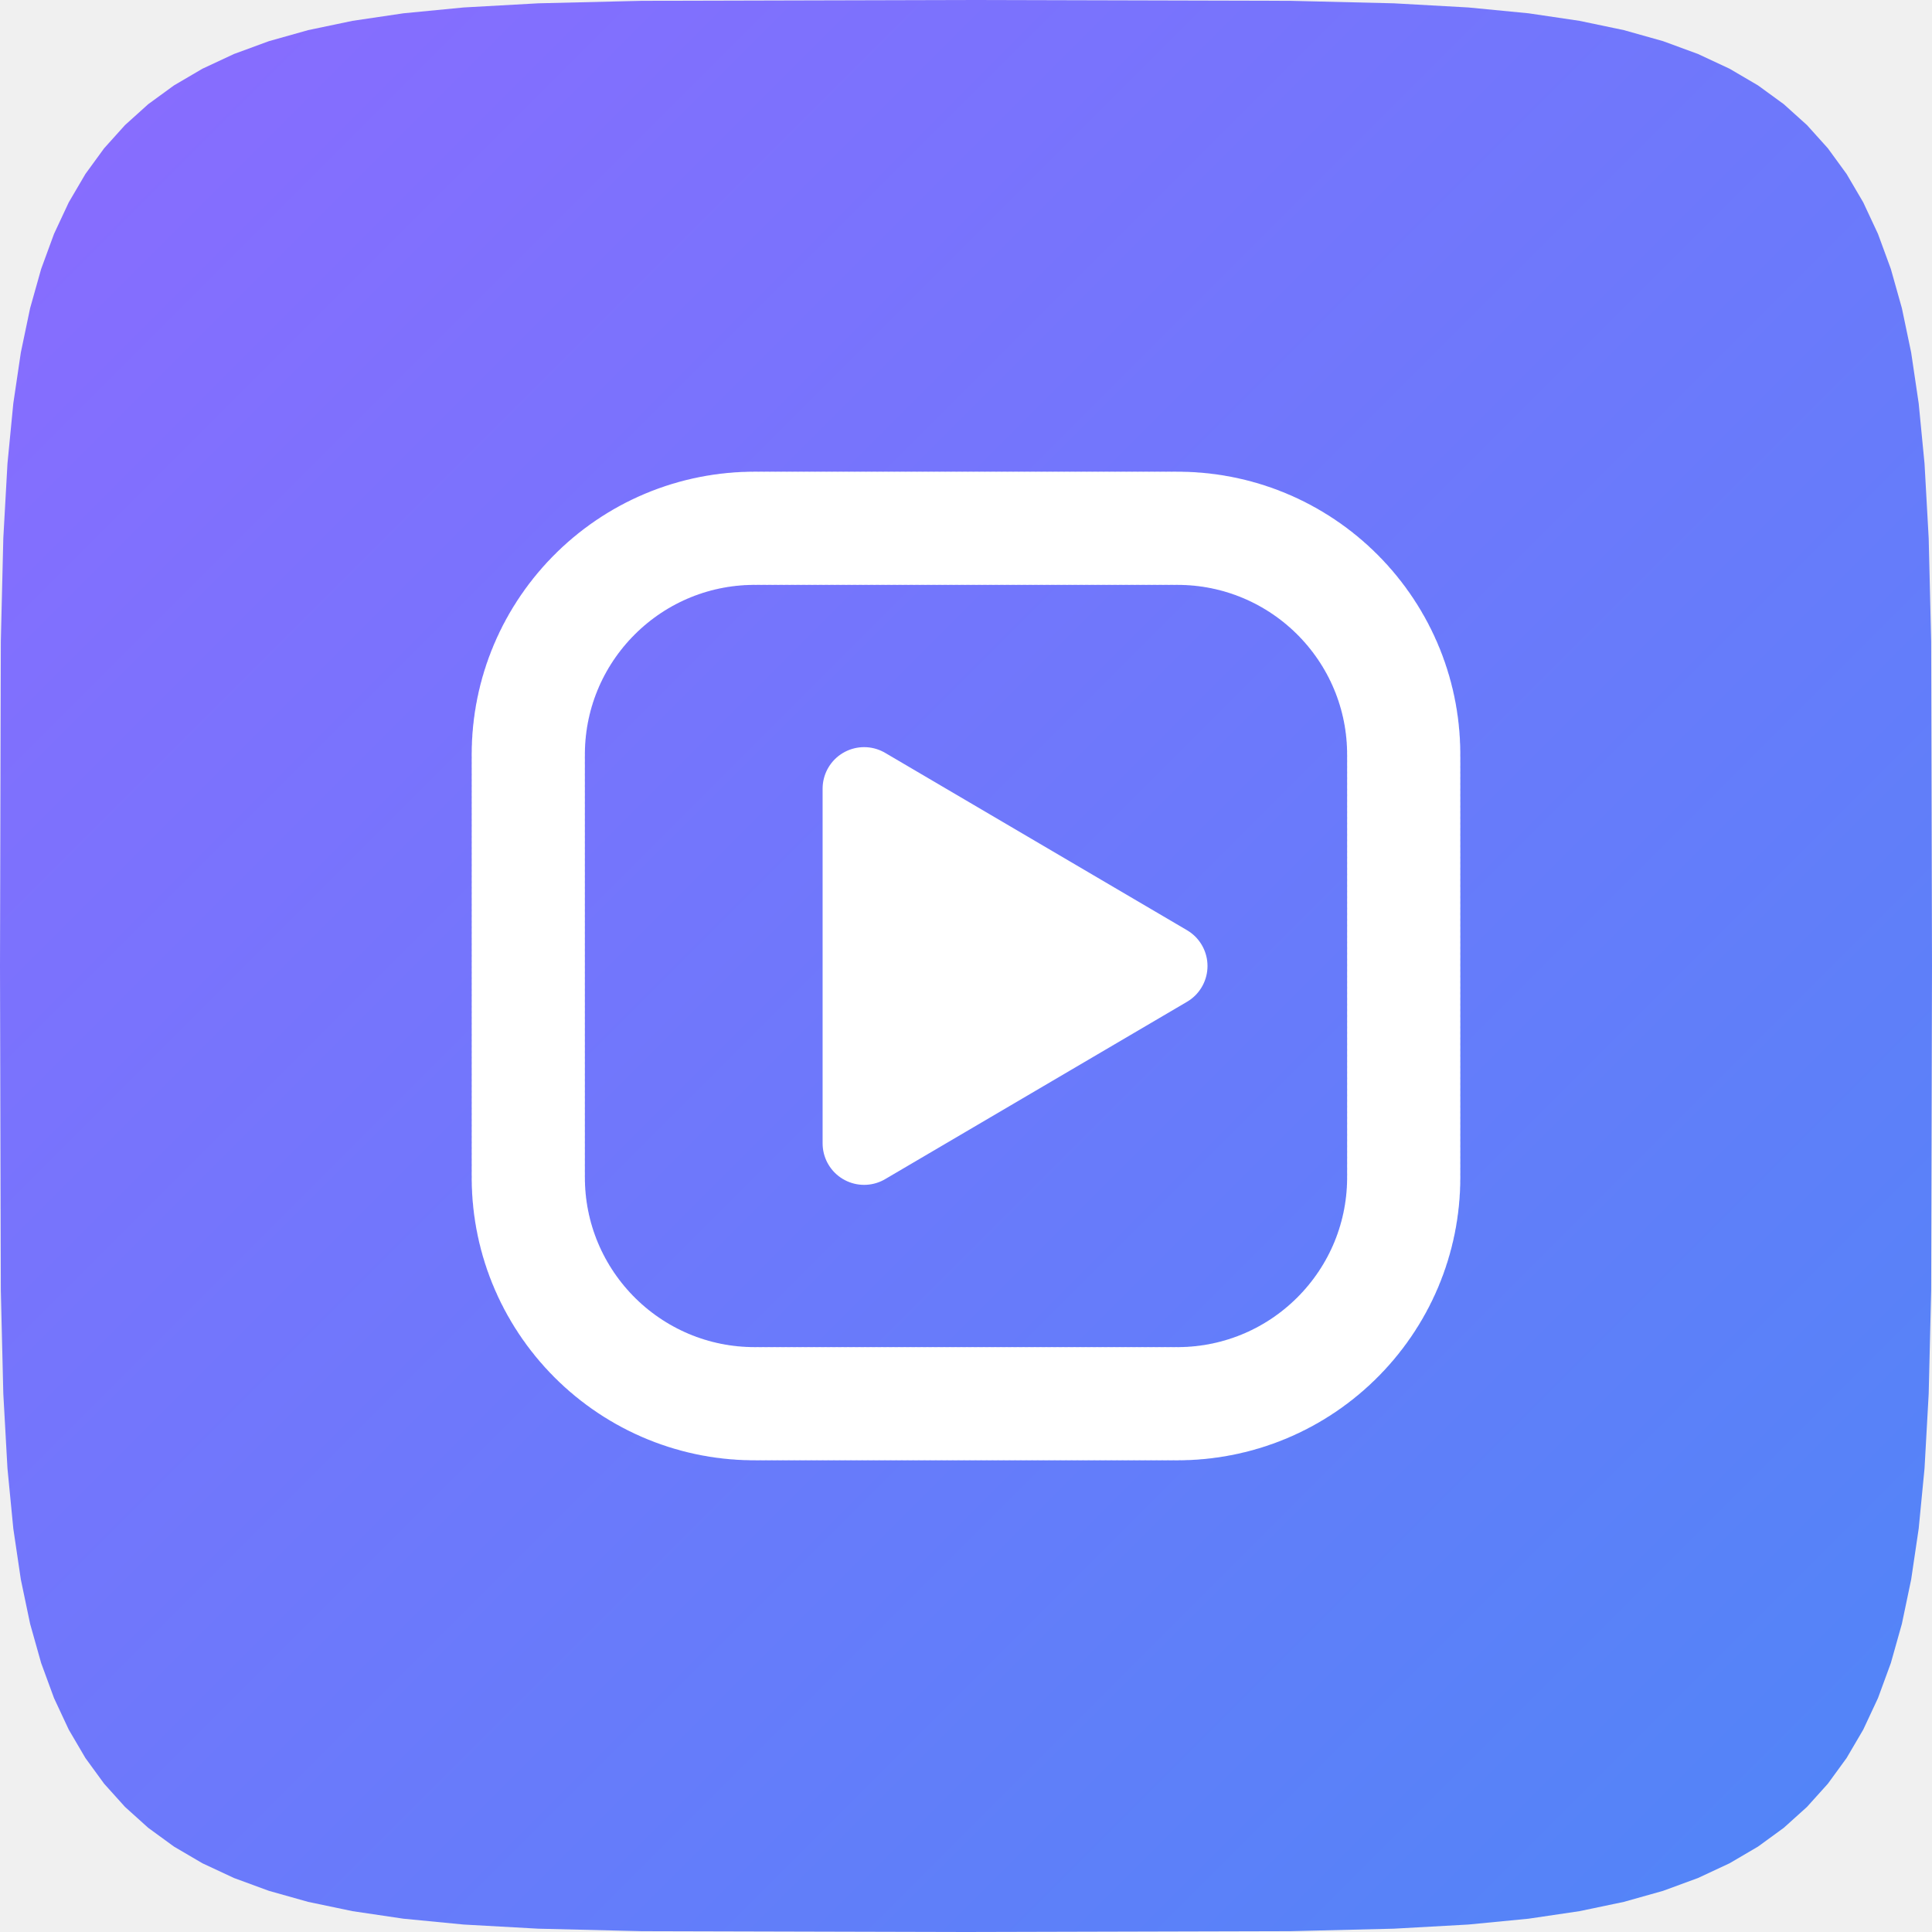
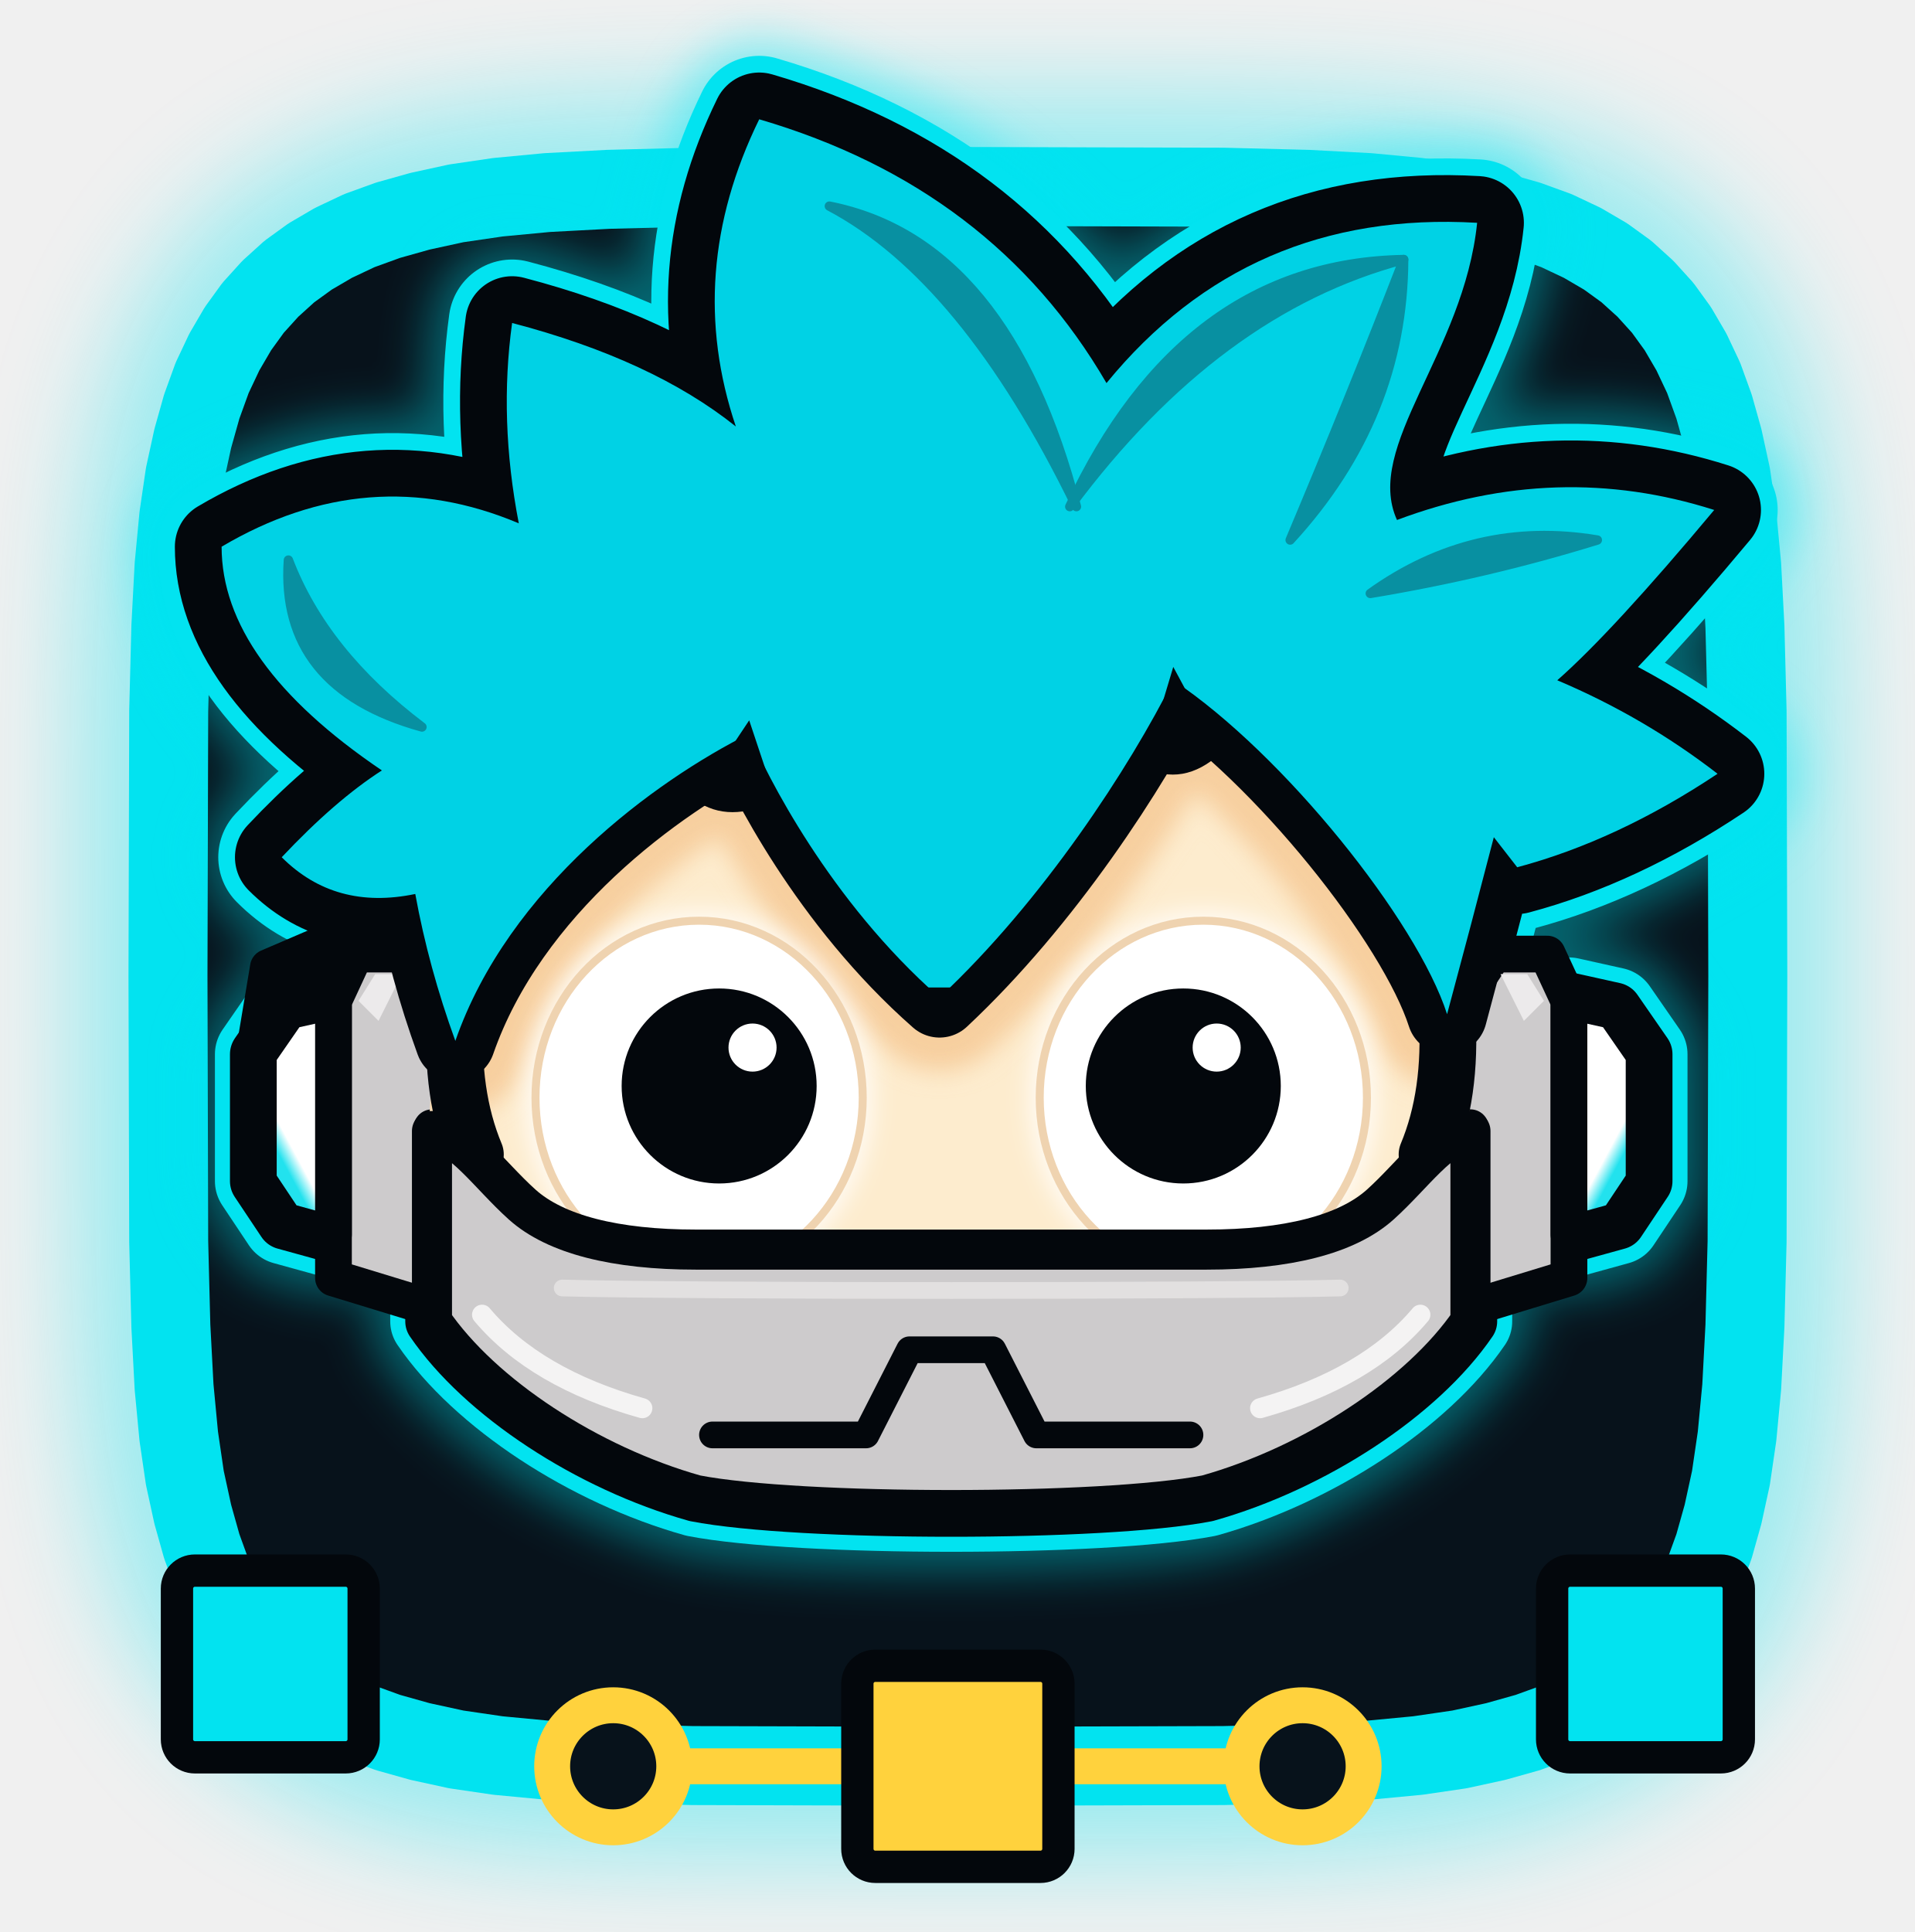
- <svg xmlns="http://www.w3.org/2000/svg" viewBox="0 0 1024 1024" width="1024" height="1024">
+ <svg xmlns="http://www.w3.org/2000/svg" xmlns:xlink="http://www.w3.org/1999/xlink" viewBox="237 230 546 551" width="546" height="551">
  <defs>
-     <clipPath id="ni-cut-round-netsuicon">
-       <path d="M1024 512L1023.561 683.992L1022.243 738.751L1020.042 778.296L1016.949 810.173L1012.953 837.169L1008.039 860.663L1002.188 881.447L995.373 900.023L987.563 916.73L978.72 931.806L968.794 945.426L957.722 957.722L945.426 968.794L931.806 978.72L916.73 987.563L900.023 995.373L881.447 1002.188L860.663 1008.039L837.169 1012.953L810.173 1016.949L778.296 1020.042L738.751 1022.243L683.992 1023.561L512 1024L340.008 1023.561L285.249 1022.243L245.704 1020.042L213.827 1016.949L186.831 1012.953L163.337 1008.039L142.553 1002.188L123.977 995.373L107.27 987.563L92.194 978.72L78.574 968.794L66.278 957.722L55.206 945.426L45.28 931.806L36.437 916.73L28.627 900.023L21.812 881.447L15.961 860.663L11.047 837.169L7.051 810.173L3.958 778.296L1.757 738.751L0.439 683.992L0 512L0.439 340.008L1.757 285.249L3.958 245.704L7.051 213.827L11.047 186.831L15.961 163.337L21.812 142.553L28.627 123.977L36.437 107.27L45.28 92.194L55.206 78.574L66.278 66.278L78.574 55.206L92.194 45.28L107.27 36.437L123.977 28.627L142.553 21.812L163.337 15.961L186.831 11.047L213.827 7.051L245.704 3.958L285.249 1.757L340.008 0.439L512 0L683.992 0.439L738.751 1.757L778.296 3.958L810.173 7.051L837.169 11.047L860.663 15.961L881.447 21.812L900.023 28.627L916.73 36.437L931.806 45.28L945.426 55.206L957.722 66.278L968.794 78.574L978.72 92.194L987.563 107.27L995.373 123.977L1002.188 142.553L1008.039 163.337L1012.953 186.831L1016.949 213.827L1020.042 245.704L1022.243 285.249L1023.561 340.008Z" />
+     <linearGradient id="bg-grad" x1="0" y1="0" x2="0" y2="1">
+       <stop offset="0" stop-color="#11222e" />
+       <stop offset="1" stop-color="#05090e" />
+     </linearGradient>
+     <filter id="halo" x="-50%" y="-50%" width="200%" height="200%">
+       <feGaussianBlur stdDeviation="14" />
+     </filter>
+     <filter id="blur-glow" x="-20%" y="-20%" width="140%" height="140%">
+       <feGaussianBlur stdDeviation="3.5" />
+     </filter>
+     <filter id="blur-soft" x="-20%" y="-20%" width="140%" height="140%">
+       <feGaussianBlur stdDeviation="1.8" />
+     </filter>
+     <linearGradient id="cap-shine-l" x1="0.9" y1="0" x2="0.3" y2="1">
+       <stop offset="0" stop-color="#ffffff" />
+       <stop offset="0.66" stop-color="#ffffff" />
+       <stop offset="0.76" stop-color="#22e2ee" />
+     </linearGradient>
+     <linearGradient id="cap-shine-r" x1="0.1" y1="0" x2="0.7" y2="1">
+       <stop offset="0" stop-color="#ffffff" />
+       <stop offset="0.66" stop-color="#ffffff" />
+       <stop offset="0.76" stop-color="#22e2ee" />
+     </linearGradient>
+     <clipPath id="face-clip">
+       <path d="M44 180 C44 118 88 104 122 104 C156 104 200 118 200 180 L200 196 L44 196 Z" />
    </clipPath>
+     <g id="mascot" transform="translate(-1 -2.5)" stroke-linejoin="round" stroke-linecap="round">
+       <g id="glow" fill="#02e3f0" stroke="#02e3f0">
+         <g filter="url(#blur-glow)" opacity="0.4">
+           <use xlink:href="#hair-shape" stroke-width="24" />
+           <use xlink:href="#visor-shape" stroke-width="18" />
+           <use xlink:href="#ear-l-cap" stroke-width="18" />
+           <use xlink:href="#ear-r-cap" stroke-width="18" />
+         </g>
+         <use xlink:href="#hair-shape" stroke-width="19" />
+         <use xlink:href="#visor-shape" stroke-width="12.5" />
+         <use xlink:href="#ear-l-cap" stroke-width="13" />
+         <use xlink:href="#ear-r-cap" stroke-width="13" />
+       </g>
+       <g fill="#03070c" stroke="#03070c">
+         <use xlink:href="#hair-shape" stroke-width="14" />
+         <use xlink:href="#visor-shape" stroke-width="8" />
+         <use xlink:href="#ear-l-cap" stroke-width="8.5" />
+         <use xlink:href="#ear-r-cap" stroke-width="8.5" />
+       </g>
+       <g id="ear-l" stroke="#03070c" stroke-width="5.5">
+         <path d="M18 164 L20 152 L30.5 147.5 L30.5 158 Z" fill="#03070c" />
+         <path d="M29.75 157 L33 150 L41 150 L49 162 L49 176 L44.5 176 L44.5 203 L29.75 198.5 Z" fill="#cdcbcc" />
+         <path d="M33.5 157 L36 153 L40 153 L36.5 160 Z" fill="#eceaeb" stroke="none" />
+         <path id="ear-l-cap" d="M29.75 157 L23 158.5 L18.5 165 L18.5 184 L22.5 190 L29.75 192 Z" fill="url(#cap-shine-l)" />
+       </g>
+       <g id="ear-r" stroke="#03070c" stroke-width="5.5">
+         <path d="M214.75 157 L211.5 150 L203.5 150 L195.5 162 L195.5 176 L200 176 L200 203 L214.75 198.5 Z" fill="#cdcbcc" />
+         <path d="M211 157 L208.5 153 L204.5 153 L208 160 Z" fill="#eceaeb" stroke="none" />
+         <path id="ear-r-cap" d="M214.75 157 L221.5 158.5 L226 165 L226 184 L222 190 L214.75 192 Z" fill="url(#cap-shine-r)" />
+       </g>
+       <g id="face">
+         <path d="M44 180 C44 118 88 104 122 104 C156 104 200 118 200 180 L200 196 L44 196 Z" fill="#fdecce" />
+         <g clip-path="url(#face-clip)">
+           <use xlink:href="#hair-shape" fill="none" stroke="#f7cf9f" stroke-width="22" filter="url(#blur-soft)" />
+         </g>
+         <path d="M48 159 C47.5 167 48.5 174 51 180 M196.5 159 C197 167 196 174 193.5 180" fill="none" stroke="#03070c" stroke-width="8.5" />
+       </g>
+       <g id="eye-l">
+         <ellipse cx="84.5" cy="171.5" rx="26" ry="28" fill="#ffffff" filter="url(#blur-soft)" opacity="0.8" />
+         <ellipse cx="84.5" cy="171.5" rx="24.5" ry="26.5" fill="#ffffff" stroke="#efd3b0" stroke-width="1.2" />
+       </g>
+       <g id="eye-r">
+         <ellipse cx="160" cy="171.5" rx="26" ry="28" fill="#ffffff" filter="url(#blur-soft)" opacity="0.8" />
+         <ellipse cx="160" cy="171.5" rx="24.5" ry="26.5" fill="#ffffff" stroke="#efd3b0" stroke-width="1.2" />
+       </g>
+       <g id="pupil-l">
+         <circle cx="87.5" cy="169.75" r="14.6" fill="#03070c" />
+         <circle cx="92.5" cy="164" r="3.6" fill="#ffffff" />
+       </g>
+       <g id="pupil-r">
+         <circle cx="157" cy="169.75" r="14.6" fill="#03070c" />
+         <circle cx="162" cy="164" r="3.6" fill="#ffffff" />
+       </g>
+       <g id="visor" fill="#cdcbcc" stroke="#03070c" stroke-width="6">
+         <path id="visor-shape" d="M44.5 176.5 C49 177 53 183 58 187.5 C63 192 72 194.25 84 194.25 L160.5 194.25 C172.5 194.25 181.5 192 186.5 187.5 C191.5 183 195.5 177 200 176.5 L200 205 C192.5 216 176.5 226.5 160.5 231 C145 234 99.5 234 84 231 C68 226.5 52 216 44.5 205 Z" />
+         <path d="M64 200 C82 200.5 162.5 200.5 180.5 200" fill="none" stroke="#e2e0e0" stroke-width="2.5" />
+         <path d="M52 204 Q60 213.5 76 218" fill="none" stroke="#f4f3f3" stroke-width="3" />
+         <path d="M192.5 204 Q184.5 213.5 168.5 218" fill="none" stroke="#f4f3f3" stroke-width="3" />
+       </g>
+       <path id="mouth" d="M86.5 222 L109.5 222 L116 209.25 L128.5 209.25 L135 222 L158 222" fill="none" stroke="#03070c" stroke-width="4" />
+       <g id="hair" fill="#00d2e5" stroke="#03070c" stroke-width="12" paint-order="stroke">
+         <path id="hair-shape" d="M13 89 Q35 76 57.5 85.5 Q54.5 70 56.5 55.5 Q77.5 61 90 71 Q82.25 48 93.5 25 Q128.5 35.25 145.5 64.5 Q166.75 38.5 201 40.5 C199 60 184 74 189 85 Q213 76 236.5 83.5 Q221.25 101.75 213 109 Q226 114.5 237 123 Q222 133 207 137 L203.5 132.5 Q200 146 196.5 159 C192 145 172 120 155.5 109 C149 122 136 142 120.5 156.5 C104 142 94.5 123 92 117 C78 124 56 140 48 163 Q44 152 42 141 Q30 143.5 22 135.5 Q30 127 37 122.5 Q13 106.25 13 89 Z" />
+         <path d="M92 115 L84 127 Q89 130.5 96 127 Z M155.5 107 L151 122 Q157 125 162.5 120 Z M114 155 Q120.5 168 127 155 Z" fill="#03070c" stroke="none" />
+         <g fill="#0890a1" stroke="#0890a1" stroke-width="1.4">
+           <path d="M23 91 Q21.7 110.1 43 116 Q28.3 104.9 23 91 Z" />
+           <path d="M104 38 Q130.7 43.3 141 83 Q124.3 48.7 104 38 Z" />
+           <path d="M140 83 Q157 46.6 190 46 Q162 53.4 140 83 Z" />
+           <path d="M190 46 Q189.9 69.6 173 88 Q182.1 66.4 190 46 Z" />
+           <path d="M185 96 Q200.5 84.9 219 88 Q202.5 93.1 185 96 Z" />
+         </g>
+       </g>
+     </g>
  </defs>
-   <g clip-path="url(#ni-cut-round-netsuicon)">
-     <g>
-       <svg viewBox="0 0 1024 1024" width="1024" height="1024" class="ni-netsuicon" data-click="press">
-         <style>@keyframes ni-netsuicon-arrive-frame-draw{0%{stroke-dashoffset:1;animation-timing-function:ease-in-out}60%{stroke-dashoffset:0}100%{stroke-dashoffset:0}}@keyframes ni-netsuicon-arrive-play-scale{0%{scale:0}50%{scale:0;animation-timing-function:cubic-bezier(0.34,1.56,0.64,1)}90%{scale:1}100%{scale:1}}@keyframes ni-netsuicon-nudge-play-translate{0%{translate:0px 0px;animation-timing-function:ease-out}40%{translate:36px 0px;animation-timing-function:ease-in-out}100%{translate:0px 0px}}@keyframes ni-netsuicon-press-play-scale{0%{scale:1;animation-timing-function:ease-out}15%{scale:0.8;animation-timing-function:cubic-bezier(0.34,1.56,0.64,1)}55%{scale:1.15;animation-timing-function:ease-in-out}100%{scale:1}}@keyframes ni-netsuicon-press-frame-rotate{0%{rotate:0deg}15%{rotate:0deg;animation-timing-function:ease-in-out}85%{rotate:90deg}100%{rotate:90deg}}.ni-netsuicon .n-frame{animation:ni-netsuicon-arrive-frame-draw 1100ms linear 0ms 1 both}.ni-netsuicon .n-play{animation:ni-netsuicon-arrive-play-scale 1100ms linear 0ms 1 both}.ni-netsuicon:hover .n-play{animation:ni-netsuicon-nudge-play-translate 500ms linear 0ms 1 both}.ni-netsuicon:active .n-play{animation:ni-netsuicon-press-play-scale 800ms linear 0ms 1 both}.ni-netsuicon:active .n-frame{animation:ni-netsuicon-press-frame-rotate 800ms linear 0ms 1 both}.ni-netsuicon[data-quiet]:hover .n-play{animation:none}.ni-netsuicon[data-play~="nudge"] .n-play{animation:ni-netsuicon-nudge-play-translate 500ms linear 0ms 1 both}.ni-netsuicon[data-play~="press"] .n-play{animation:ni-netsuicon-press-play-scale 800ms linear 0ms 1 both}.ni-netsuicon[data-play~="press"] .n-frame{animation:ni-netsuicon-press-frame-rotate 800ms linear 0ms 1 both}@media (prefers-reduced-motion:reduce){.ni-netsuicon *{animation-duration:1ms!important;animation-delay:0ms!important;animation-iteration-count:1!important}}</style>
-         <defs>
-           <linearGradient id="ni-netsuicon-plate" x1="0" y1="0" x2="1" y2="1">
-             <stop offset="0" stop-color="#8b6bff" />
-             <stop offset="1" stop-color="#4f86f7" />
-           </linearGradient>
-         </defs>
-         <rect x="0" y="0" width="1024" height="1024" fill="url(#ni-netsuicon-plate)" />
-         <rect x="280" y="280" width="464" height="464" rx="120" fill="none" stroke="#ffffff" stroke-width="60" stroke-linecap="round" stroke-linejoin="round" class="n-frame" style="transform-box:view-box;transform-origin:512px 512px" pathLength="1" stroke-dasharray="1 2" stroke-dashoffset="0" />
-         <path d="M458 418 L458 606 L618 512 Z" fill="#ffffff" stroke="#ffffff" stroke-width="44" stroke-linejoin="round" class="n-play" style="transform-box:view-box;transform-origin:512px 512px" />
-       </svg>
-     </g>
+   <g transform="translate(-14.1 -44.5) scale(1.024)">
+     <path d="M732.0 540.0 L731.8 613.9 L731.2 637.4 L730.3 654.4 L729.0 668.1 L727.3 679.7 L725.1 689.8 L722.6 698.7 L719.7 706.7 L716.3 713.9 L712.5 720.4 L708.3 726.2 L703.5 731.5 L698.2 736.3 L692.4 740.5 L685.9 744.3 L678.7 747.7 L670.7 750.6 L661.8 753.1 L651.7 755.3 L640.1 757.0 L626.4 758.3 L609.4 759.2 L585.9 759.8 L512.0 760.0 L438.1 759.8 L414.6 759.2 L397.6 758.3 L383.9 757.0 L372.3 755.3 L362.2 753.1 L353.3 750.6 L345.3 747.7 L338.1 744.3 L331.6 740.5 L325.8 736.3 L320.5 731.5 L315.7 726.2 L311.5 720.4 L307.7 713.9 L304.3 706.7 L301.4 698.7 L298.9 689.8 L296.7 679.7 L295.0 668.1 L293.7 654.4 L292.8 637.4 L292.2 613.9 L292.0 540.0 L292.2 466.1 L292.8 442.6 L293.7 425.6 L295.0 411.9 L296.7 400.3 L298.9 390.2 L301.4 381.3 L304.3 373.3 L307.7 366.1 L311.5 359.6 L315.7 353.8 L320.5 348.5 L325.8 343.7 L331.6 339.5 L338.1 335.7 L345.3 332.3 L353.3 329.4 L362.2 326.9 L372.3 324.7 L383.9 323.0 L397.6 321.7 L414.6 320.8 L438.1 320.2 L512.0 320.0 L585.9 320.2 L609.4 320.8 L626.4 321.7 L640.1 323.0 L651.7 324.7 L661.8 326.9 L670.7 329.4 L678.7 332.3 L685.9 335.7 L692.4 339.5 L698.2 343.7 L703.5 348.5 L708.3 353.8 L712.5 359.6 L716.3 366.1 L719.7 373.3 L722.6 381.3 L725.1 390.2 L727.3 400.3 L729.0 411.9 L730.3 425.6 L731.2 442.6 L731.8 466.1 Z" class="halo" fill="none" stroke="#02e3f0" stroke-width="52.8" opacity="0.35" filter="url(#halo)" stroke-linecap="round" stroke-linejoin="round" />
+     <path d="M732.0 540.0 L731.8 613.9 L731.2 637.4 L730.3 654.4 L729.0 668.1 L727.3 679.7 L725.1 689.8 L722.6 698.7 L719.7 706.7 L716.3 713.9 L712.5 720.4 L708.3 726.2 L703.5 731.5 L698.2 736.3 L692.4 740.5 L685.9 744.3 L678.7 747.7 L670.7 750.6 L661.8 753.1 L651.7 755.3 L640.1 757.0 L626.4 758.3 L609.4 759.2 L585.9 759.8 L512.0 760.0 L438.1 759.8 L414.6 759.2 L397.6 758.3 L383.9 757.0 L372.3 755.3 L362.2 753.1 L353.3 750.6 L345.3 747.7 L338.1 744.3 L331.6 740.5 L325.8 736.3 L320.5 731.5 L315.7 726.2 L311.5 720.4 L307.7 713.9 L304.3 706.7 L301.4 698.7 L298.9 689.8 L296.7 679.7 L295.0 668.1 L293.7 654.4 L292.8 637.4 L292.2 613.9 L292.0 540.0 L292.2 466.1 L292.8 442.6 L293.7 425.6 L295.0 411.9 L296.7 400.3 L298.9 390.2 L301.4 381.3 L304.3 373.3 L307.7 366.1 L311.5 359.6 L315.7 353.8 L320.5 348.5 L325.8 343.7 L331.6 339.5 L338.1 335.7 L345.3 332.3 L353.3 329.4 L362.2 326.9 L372.3 324.7 L383.9 323.0 L397.6 321.7 L414.6 320.8 L438.1 320.2 L512.0 320.0 L585.9 320.2 L609.4 320.8 L626.4 321.7 L640.1 323.0 L651.7 324.7 L661.8 326.9 L670.7 329.4 L678.7 332.3 L685.9 335.7 L692.4 339.5 L698.2 343.7 L703.5 348.5 L708.3 353.8 L712.5 359.6 L716.3 366.1 L719.7 373.3 L722.6 381.3 L725.1 390.2 L727.3 400.3 L729.0 411.9 L730.3 425.6 L731.2 442.6 L731.8 466.1 Z" fill="#07121b" stroke="#02e3f0" stroke-width="22" stroke-linejoin="round" />
+     <use xlink:href="#mascot" transform="translate(284.615 259.44) scale(1.86)" />
+     <rect x="294.5" y="705.5" width="52.0" height="52.0" rx="5" fill="#02e3f0" stroke="#03070c" stroke-width="9" />
+     <rect x="677.5" y="705.5" width="52.0" height="52.0" rx="5" fill="#02e3f0" stroke="#03070c" stroke-width="9" />
+     <path d="M416.0 760.0 H608.0" stroke="#ffd23d" stroke-width="10" />
+     <circle cx="416.0" cy="760.0" r="17" fill="#07121b" stroke="#ffd23d" stroke-width="10" />
+     <circle cx="608.0" cy="760.0" r="17" fill="#07121b" stroke="#ffd23d" stroke-width="10" />
+     <rect x="484.0" y="732.0" width="56.0" height="56.0" rx="5" fill="#ffd23d" stroke="#03070c" stroke-width="9" />
  </g>
</svg>
